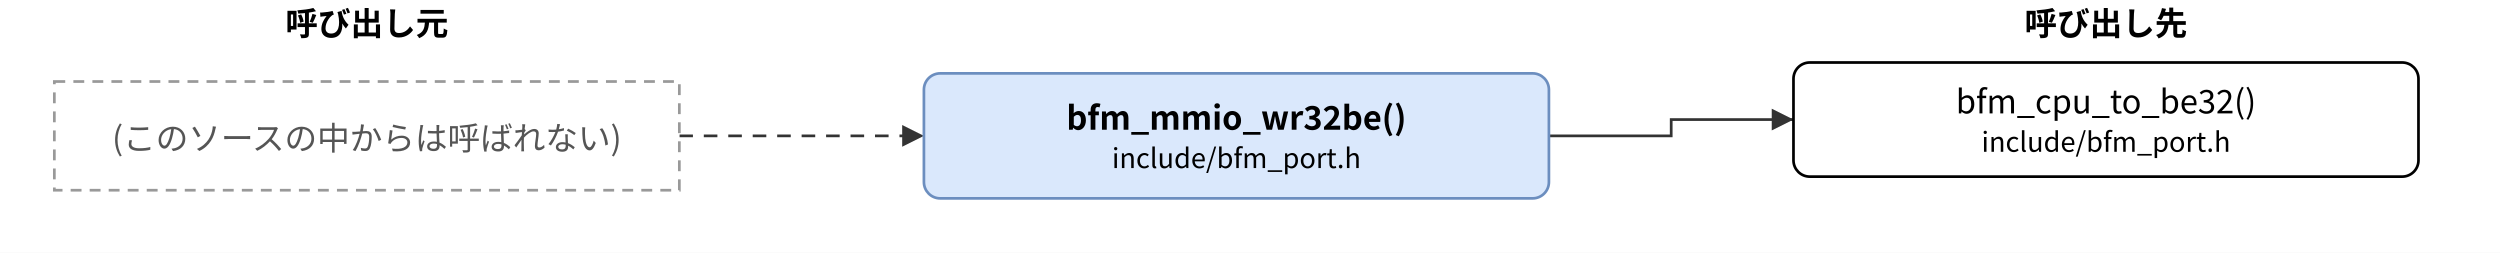
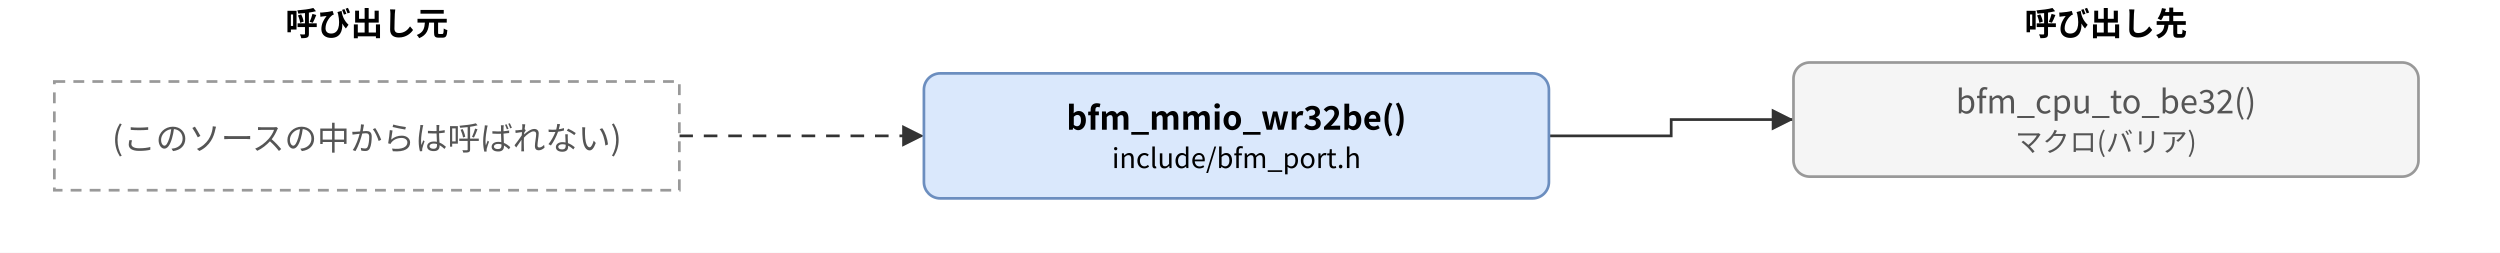
- <svg xmlns="http://www.w3.org/2000/svg" version="1.1" width="920" height="93" viewBox="0 0 920 93" font-family="Noto Sans CJK JP, Meiryo, sans-serif" content="&lt;mxfile host=&quot;bfmem-gen&quot; type=&quot;device&quot;&gt;&lt;diagram id=&quot;71430c448ed3554e8fce&quot; name=&quot;bfm_mmio_wr32be 関係&quot;&gt;&lt;mxGraphModel dx=&quot;800&quot; dy=&quot;600&quot; grid=&quot;0&quot; gridSize=&quot;10&quot; guides=&quot;1&quot; tooltips=&quot;1&quot; connect=&quot;1&quot; arrows=&quot;1&quot; fold=&quot;1&quot; page=&quot;0&quot; pageScale=&quot;1&quot; math=&quot;0&quot; shadow=&quot;0&quot;&gt;&lt;root&gt;&lt;mxCell id=&quot;0&quot;/&gt;&lt;mxCell id=&quot;1&quot; parent=&quot;0&quot;/&gt;&lt;mxCell id=&quot;c&quot; value=&quot;bfm_mmio_wr32be()&amp;lt;br&amp;gt;&amp;lt;font style=&amp;quot;font-size:10px&amp;quot;&amp;gt;include/bfm_port.h&amp;lt;/font&amp;gt;&quot; style=&quot;rounded=1;whiteSpace=wrap;html=1;fillColor=#dae8fc;strokeColor=#6c8ebf;fontStyle=1;&quot; vertex=&quot;1&quot; parent=&quot;1&quot;&gt;&lt;mxGeometry x=&quot;340.0&quot; y=&quot;27.0&quot; width=&quot;230.0&quot; height=&quot;46.0&quot; as=&quot;geometry&quot;/&gt;&lt;/mxCell&gt;&lt;mxCell id=&quot;r0&quot; value=&quot;bfm_cpu_to_be32()&amp;lt;br&amp;gt;&amp;lt;font style=&amp;quot;font-size:10px&amp;quot;&amp;gt;include/bfm_port.h&amp;lt;/font&amp;gt;&quot; style=&quot;rounded=1;whiteSpace=wrap;html=1;&quot; vertex=&quot;1&quot; parent=&quot;1&quot;&gt;&lt;mxGeometry x=&quot;660.0&quot; y=&quot;23.0&quot; width=&quot;230.0&quot; height=&quot;42.0&quot; as=&quot;geometry&quot;/&gt;&lt;/mxCell&gt;&lt;mxCell id=&quot;l0&quot; value=&quot;(このソースの中からは呼ばれない)&quot; style=&quot;rounded=0;whiteSpace=wrap;html=1;dashed=1;strokeColor=#999999;fontColor=#555555;dashed=1;&quot; vertex=&quot;1&quot; parent=&quot;1&quot;&gt;&lt;mxGeometry x=&quot;20.0&quot; y=&quot;30.0&quot; width=&quot;230.0&quot; height=&quot;40.0&quot; as=&quot;geometry&quot;/&gt;&lt;/mxCell&gt;&lt;mxCell id=&quot;e0&quot; value=&quot;&quot; style=&quot;edgeStyle=none;html=1;rounded=0;endArrow=block;endFill=1;exitX=1;exitY=0.5;exitDx=0;exitDy=0;exitPerimeter=0;entryX=0;entryY=0.5;entryDx=0;entryDy=0;entryPerimeter=0;&quot; edge=&quot;1&quot; parent=&quot;1&quot; source=&quot;c&quot; target=&quot;r0&quot;&gt;&lt;mxGeometry relative=&quot;1&quot; as=&quot;geometry&quot;&gt;&lt;Array as=&quot;points&quot;&gt;&lt;mxPoint x=&quot;615.0&quot; y=&quot;50.0&quot;/&gt;&lt;mxPoint x=&quot;615.0&quot; y=&quot;44.0&quot;/&gt;&lt;/Array&gt;&lt;/mxGeometry&gt;&lt;/mxCell&gt;&lt;mxCell id=&quot;e1&quot; value=&quot;&quot; style=&quot;edgeStyle=none;html=1;rounded=0;endArrow=block;endFill=1;exitX=1;exitY=0.5;exitDx=0;exitDy=0;exitPerimeter=0;entryX=0;entryY=0.5;entryDx=0;entryDy=0;entryPerimeter=0;dashed=1;&quot; edge=&quot;1&quot; parent=&quot;1&quot; source=&quot;l0&quot; target=&quot;c&quot;&gt;&lt;mxGeometry relative=&quot;1&quot; as=&quot;geometry&quot;&gt;&lt;Array as=&quot;points&quot;&gt;&lt;/Array&gt;&lt;/mxGeometry&gt;&lt;/mxCell&gt;&lt;mxCell id=&quot;h0&quot; value=&quot;呼び出し元&quot; style=&quot;text;html=1;align=center;fontStyle=1;&quot; vertex=&quot;1&quot; parent=&quot;1&quot;&gt;&lt;mxGeometry x=&quot;55.0&quot; y=&quot;0&quot; width=&quot;160&quot; height=&quot;18&quot; as=&quot;geometry&quot;/&gt;&lt;/mxCell&gt;&lt;mxCell id=&quot;h1&quot; value=&quot;呼び出し先&quot; style=&quot;text;html=1;align=center;fontStyle=1;&quot; vertex=&quot;1&quot; parent=&quot;1&quot;&gt;&lt;mxGeometry x=&quot;695.0&quot; y=&quot;0&quot; width=&quot;160&quot; height=&quot;18&quot; as=&quot;geometry&quot;/&gt;&lt;/mxCell&gt;&lt;/root&gt;&lt;/mxGraphModel&gt;&lt;/diagram&gt;&lt;/mxfile&gt;">
+ <svg xmlns="http://www.w3.org/2000/svg" version="1.1" width="920" height="93" viewBox="0 0 920 93" font-family="Noto Sans CJK JP, Meiryo, sans-serif" content="&lt;mxfile host=&quot;bfmem-gen&quot; type=&quot;device&quot;&gt;&lt;diagram id=&quot;71430c448ed3554e8fce&quot; name=&quot;bfm_mmio_wr32be 関係&quot;&gt;&lt;mxGraphModel dx=&quot;800&quot; dy=&quot;600&quot; grid=&quot;0&quot; gridSize=&quot;10&quot; guides=&quot;1&quot; tooltips=&quot;1&quot; connect=&quot;1&quot; arrows=&quot;1&quot; fold=&quot;1&quot; page=&quot;0&quot; pageScale=&quot;1&quot; math=&quot;0&quot; shadow=&quot;0&quot;&gt;&lt;root&gt;&lt;mxCell id=&quot;0&quot;/&gt;&lt;mxCell id=&quot;1&quot; parent=&quot;0&quot;/&gt;&lt;mxCell id=&quot;c&quot; value=&quot;bfm_mmio_wr32be()&amp;lt;br&amp;gt;&amp;lt;font style=&amp;quot;font-size:10px&amp;quot;&amp;gt;include/bfm_port.h&amp;lt;/font&amp;gt;&quot; style=&quot;rounded=1;whiteSpace=wrap;html=1;fillColor=#dae8fc;strokeColor=#6c8ebf;fontStyle=1;&quot; vertex=&quot;1&quot; parent=&quot;1&quot;&gt;&lt;mxGeometry x=&quot;340.0&quot; y=&quot;27.0&quot; width=&quot;230.0&quot; height=&quot;46.0&quot; as=&quot;geometry&quot;/&gt;&lt;/mxCell&gt;&lt;mxCell id=&quot;r0&quot; value=&quot;bfm_cpu_to_be32()&amp;lt;br&amp;gt;&amp;lt;font style=&amp;quot;font-size:10px&amp;quot;&amp;gt;マクロ(バリア)&amp;lt;/font&amp;gt;&quot; style=&quot;rounded=1;whiteSpace=wrap;html=1;fillColor=#f5f5f5;strokeColor=#999999;fontColor=#555555;&quot; vertex=&quot;1&quot; parent=&quot;1&quot;&gt;&lt;mxGeometry x=&quot;660.0&quot; y=&quot;23.0&quot; width=&quot;230.0&quot; height=&quot;42.0&quot; as=&quot;geometry&quot;/&gt;&lt;/mxCell&gt;&lt;mxCell id=&quot;l0&quot; value=&quot;(このソースの中からは呼ばれない)&quot; style=&quot;rounded=0;whiteSpace=wrap;html=1;dashed=1;strokeColor=#999999;fontColor=#555555;dashed=1;&quot; vertex=&quot;1&quot; parent=&quot;1&quot;&gt;&lt;mxGeometry x=&quot;20.0&quot; y=&quot;30.0&quot; width=&quot;230.0&quot; height=&quot;40.0&quot; as=&quot;geometry&quot;/&gt;&lt;/mxCell&gt;&lt;mxCell id=&quot;e0&quot; value=&quot;&quot; style=&quot;edgeStyle=none;html=1;rounded=0;endArrow=block;endFill=1;exitX=1;exitY=0.5;exitDx=0;exitDy=0;exitPerimeter=0;entryX=0;entryY=0.5;entryDx=0;entryDy=0;entryPerimeter=0;&quot; edge=&quot;1&quot; parent=&quot;1&quot; source=&quot;c&quot; target=&quot;r0&quot;&gt;&lt;mxGeometry relative=&quot;1&quot; as=&quot;geometry&quot;&gt;&lt;Array as=&quot;points&quot;&gt;&lt;mxPoint x=&quot;615.0&quot; y=&quot;50.0&quot;/&gt;&lt;mxPoint x=&quot;615.0&quot; y=&quot;44.0&quot;/&gt;&lt;/Array&gt;&lt;/mxGeometry&gt;&lt;/mxCell&gt;&lt;mxCell id=&quot;e1&quot; value=&quot;&quot; style=&quot;edgeStyle=none;html=1;rounded=0;endArrow=block;endFill=1;exitX=1;exitY=0.5;exitDx=0;exitDy=0;exitPerimeter=0;entryX=0;entryY=0.5;entryDx=0;entryDy=0;entryPerimeter=0;dashed=1;&quot; edge=&quot;1&quot; parent=&quot;1&quot; source=&quot;l0&quot; target=&quot;c&quot;&gt;&lt;mxGeometry relative=&quot;1&quot; as=&quot;geometry&quot;&gt;&lt;Array as=&quot;points&quot;&gt;&lt;/Array&gt;&lt;/mxGeometry&gt;&lt;/mxCell&gt;&lt;mxCell id=&quot;h0&quot; value=&quot;呼び出し元&quot; style=&quot;text;html=1;align=center;fontStyle=1;&quot; vertex=&quot;1&quot; parent=&quot;1&quot;&gt;&lt;mxGeometry x=&quot;55.0&quot; y=&quot;0&quot; width=&quot;160&quot; height=&quot;18&quot; as=&quot;geometry&quot;/&gt;&lt;/mxCell&gt;&lt;mxCell id=&quot;h1&quot; value=&quot;呼び出し先&quot; style=&quot;text;html=1;align=center;fontStyle=1;&quot; vertex=&quot;1&quot; parent=&quot;1&quot;&gt;&lt;mxGeometry x=&quot;695.0&quot; y=&quot;0&quot; width=&quot;160&quot; height=&quot;18&quot; as=&quot;geometry&quot;/&gt;&lt;/mxCell&gt;&lt;/root&gt;&lt;/mxGraphModel&gt;&lt;/diagram&gt;&lt;/mxfile&gt;">
  <defs>
    <marker id="a" viewBox="0 0 10 10" refX="10" refY="5" markerWidth="8" markerHeight="8" orient="auto-start-reverse">
      <path d="M0,0 L10,5 L0,10 z" fill="#333333" />
    </marker>
  </defs>
  <rect x="0" y="0" width="920" height="93" fill="#ffffff" />
  <text x="135.0" y="13" font-size="12" font-weight="bold" text-anchor="middle">呼び出し元</text>
  <text x="775.0" y="13" font-size="12" font-weight="bold" text-anchor="middle">呼び出し先</text>
  <polyline points="570.0,50.0 615.0,50.0 615.0,44.0 660.0,44.0" fill="none" stroke="#333333" marker-end="url(#a)" />
  <polyline points="250.0,50.0 340.0,50.0" fill="none" stroke="#333333" stroke-dasharray="5 4" marker-end="url(#a)" />
  <rect x="340.0" y="27.0" width="230.0" height="46.0" rx="6" fill="#dae8fc" stroke="#6c8ebf" />
  <text x="455.0" y="42.5" font-size="12" text-anchor="middle" dominant-baseline="central" fill="#000000" font-weight="bold">bfm_mmio_wr32be()</text>
  <text x="455.0" y="57.5" font-size="10" text-anchor="middle" dominant-baseline="central" fill="#000000">include/bfm_port.h</text>
-   <rect x="660.0" y="23.0" width="230.0" height="42.0" rx="6" fill="#ffffff" stroke="#000000" />
-   <text x="775.0" y="36.5" font-size="12" text-anchor="middle" dominant-baseline="central" fill="#000000">bfm_cpu_to_be32()</text>
-   <text x="775.0" y="51.5" font-size="10" text-anchor="middle" dominant-baseline="central" fill="#000000">include/bfm_port.h</text>
+   <rect x="660.0" y="23.0" width="230.0" height="42.0" rx="6" fill="#f5f5f5" stroke="#999999" />
+   <text x="775.0" y="36.5" font-size="12" text-anchor="middle" dominant-baseline="central" fill="#555555">bfm_cpu_to_be32()</text>
+   <text x="775.0" y="51.5" font-size="10" text-anchor="middle" dominant-baseline="central" fill="#555555">マクロ(バリア)</text>
  <rect x="20.0" y="30.0" width="230.0" height="40.0" fill="#ffffff" stroke="#999999" stroke-dasharray="4 3" />
  <text x="135.0" y="50.0" font-size="12" text-anchor="middle" dominant-baseline="central" fill="#555555">(このソースの中からは呼ばれない)</text>
</svg>
